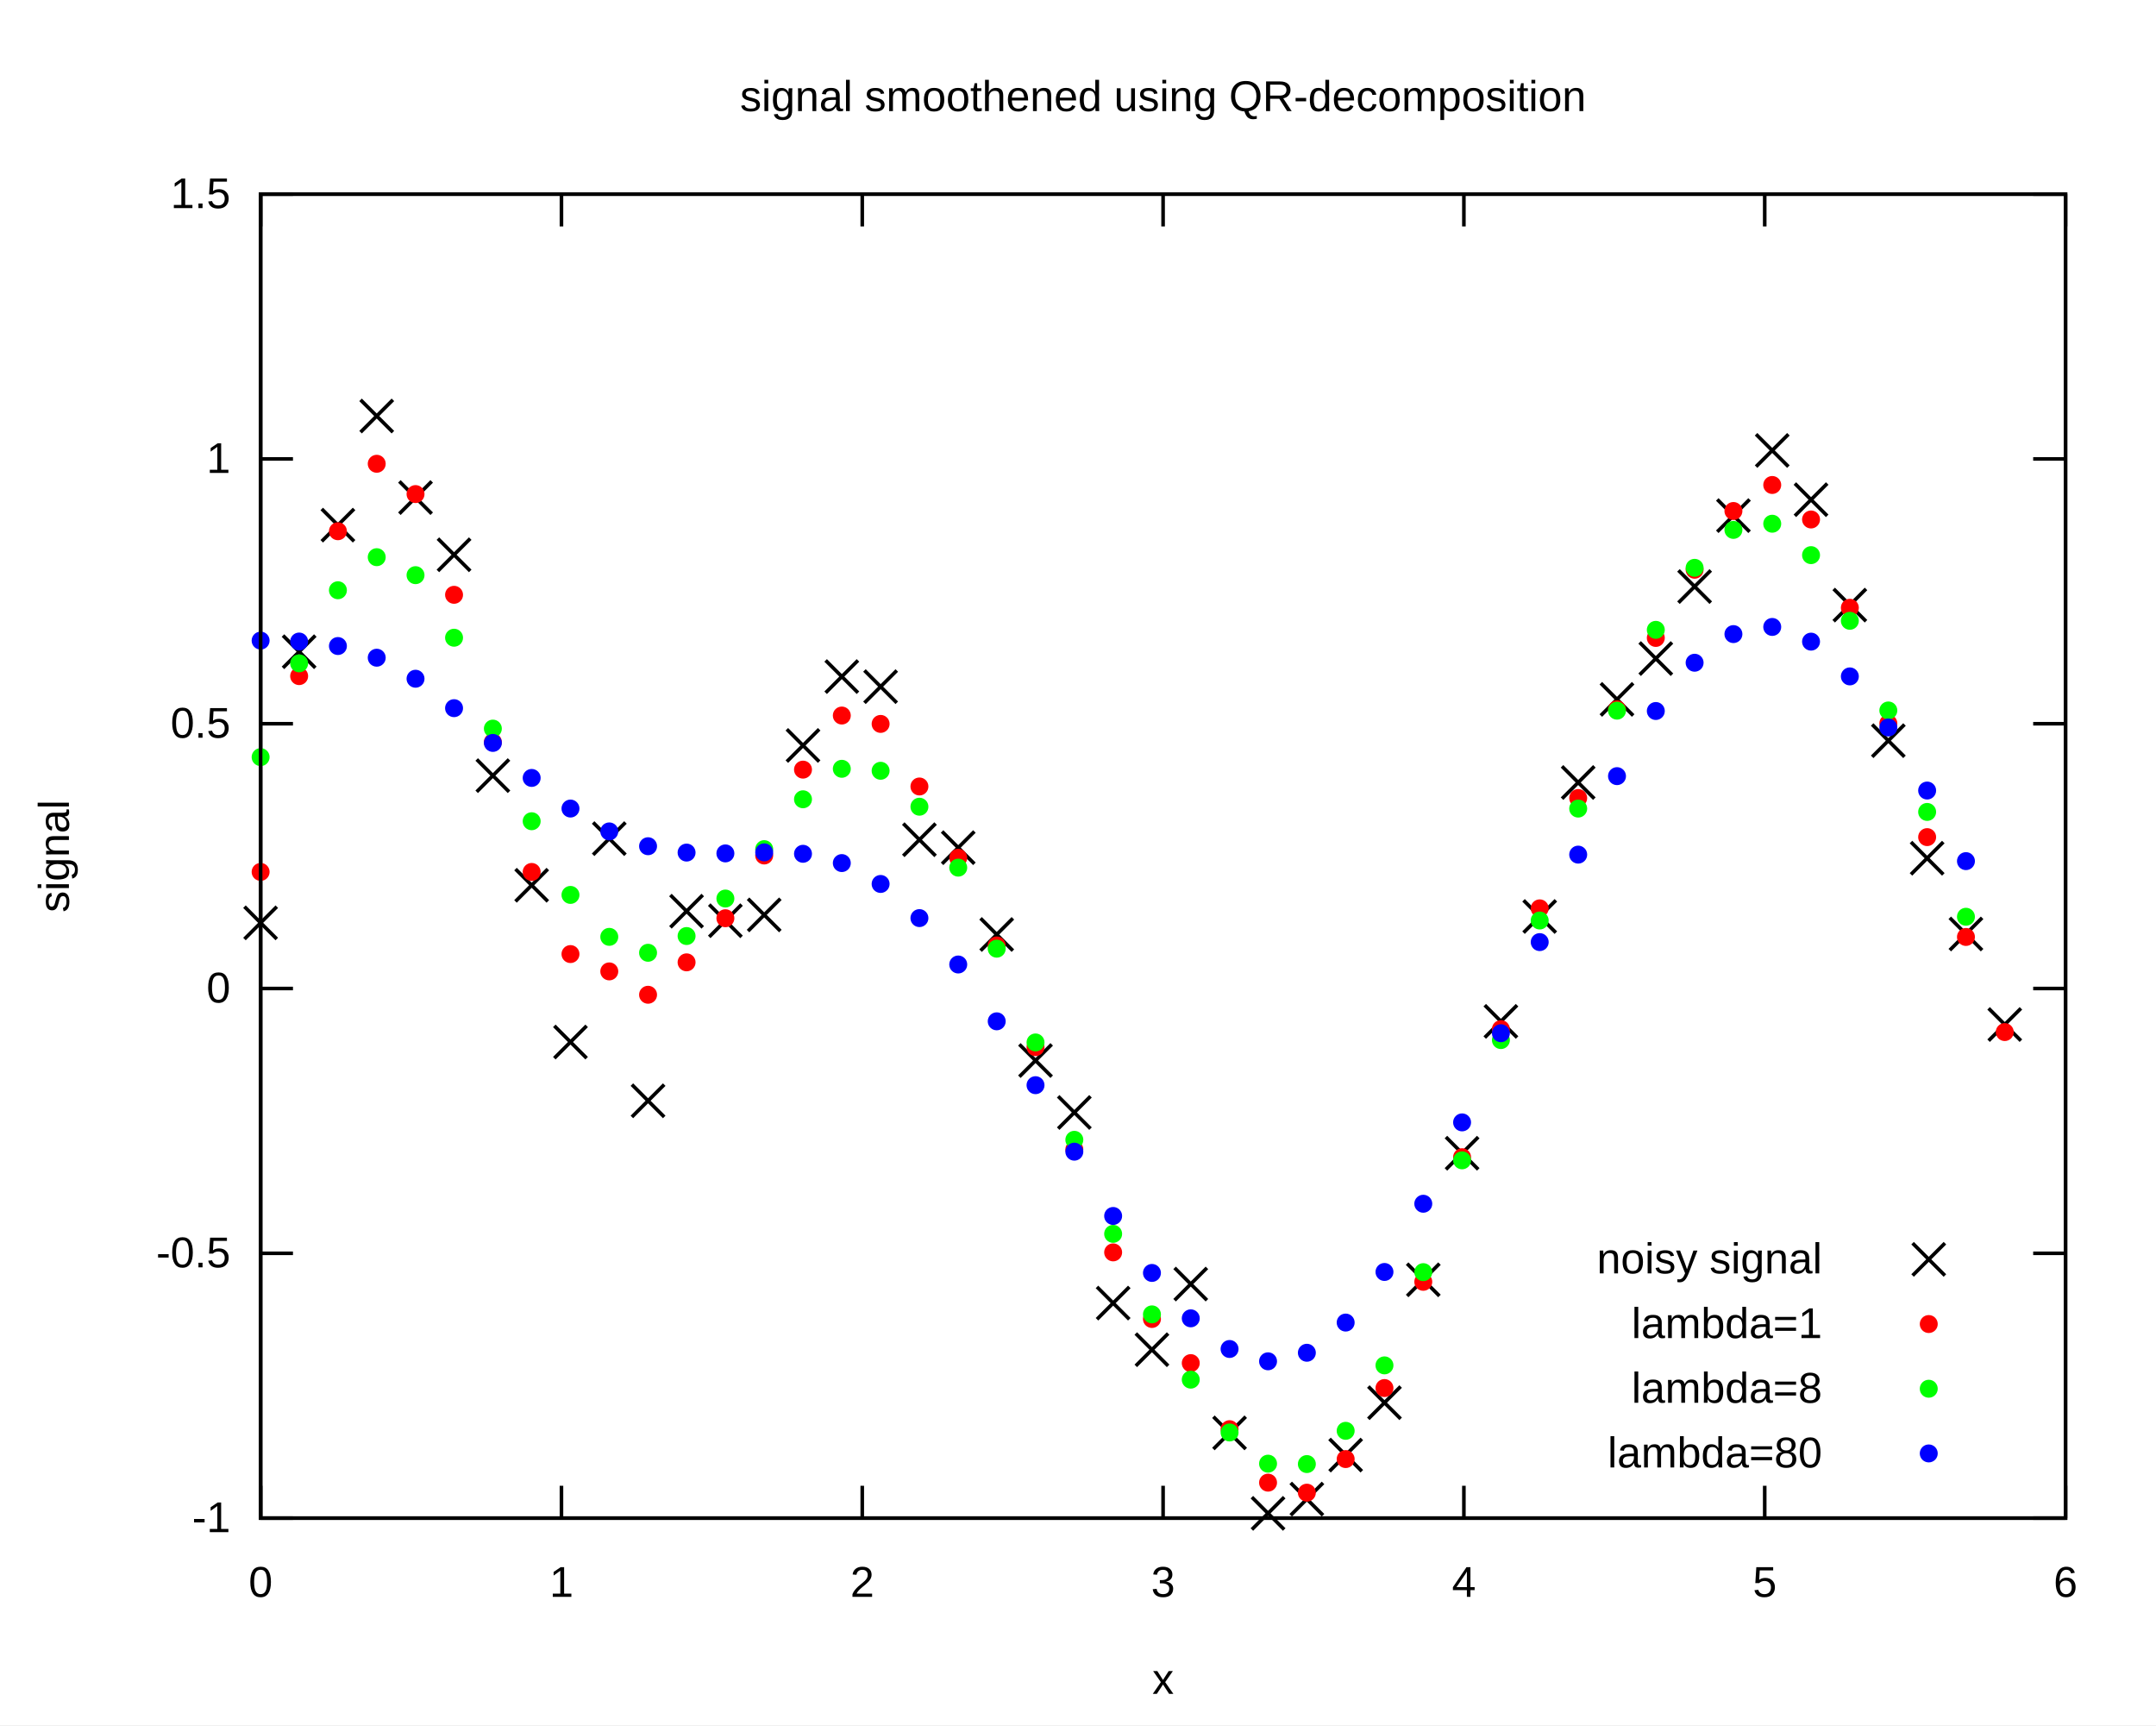
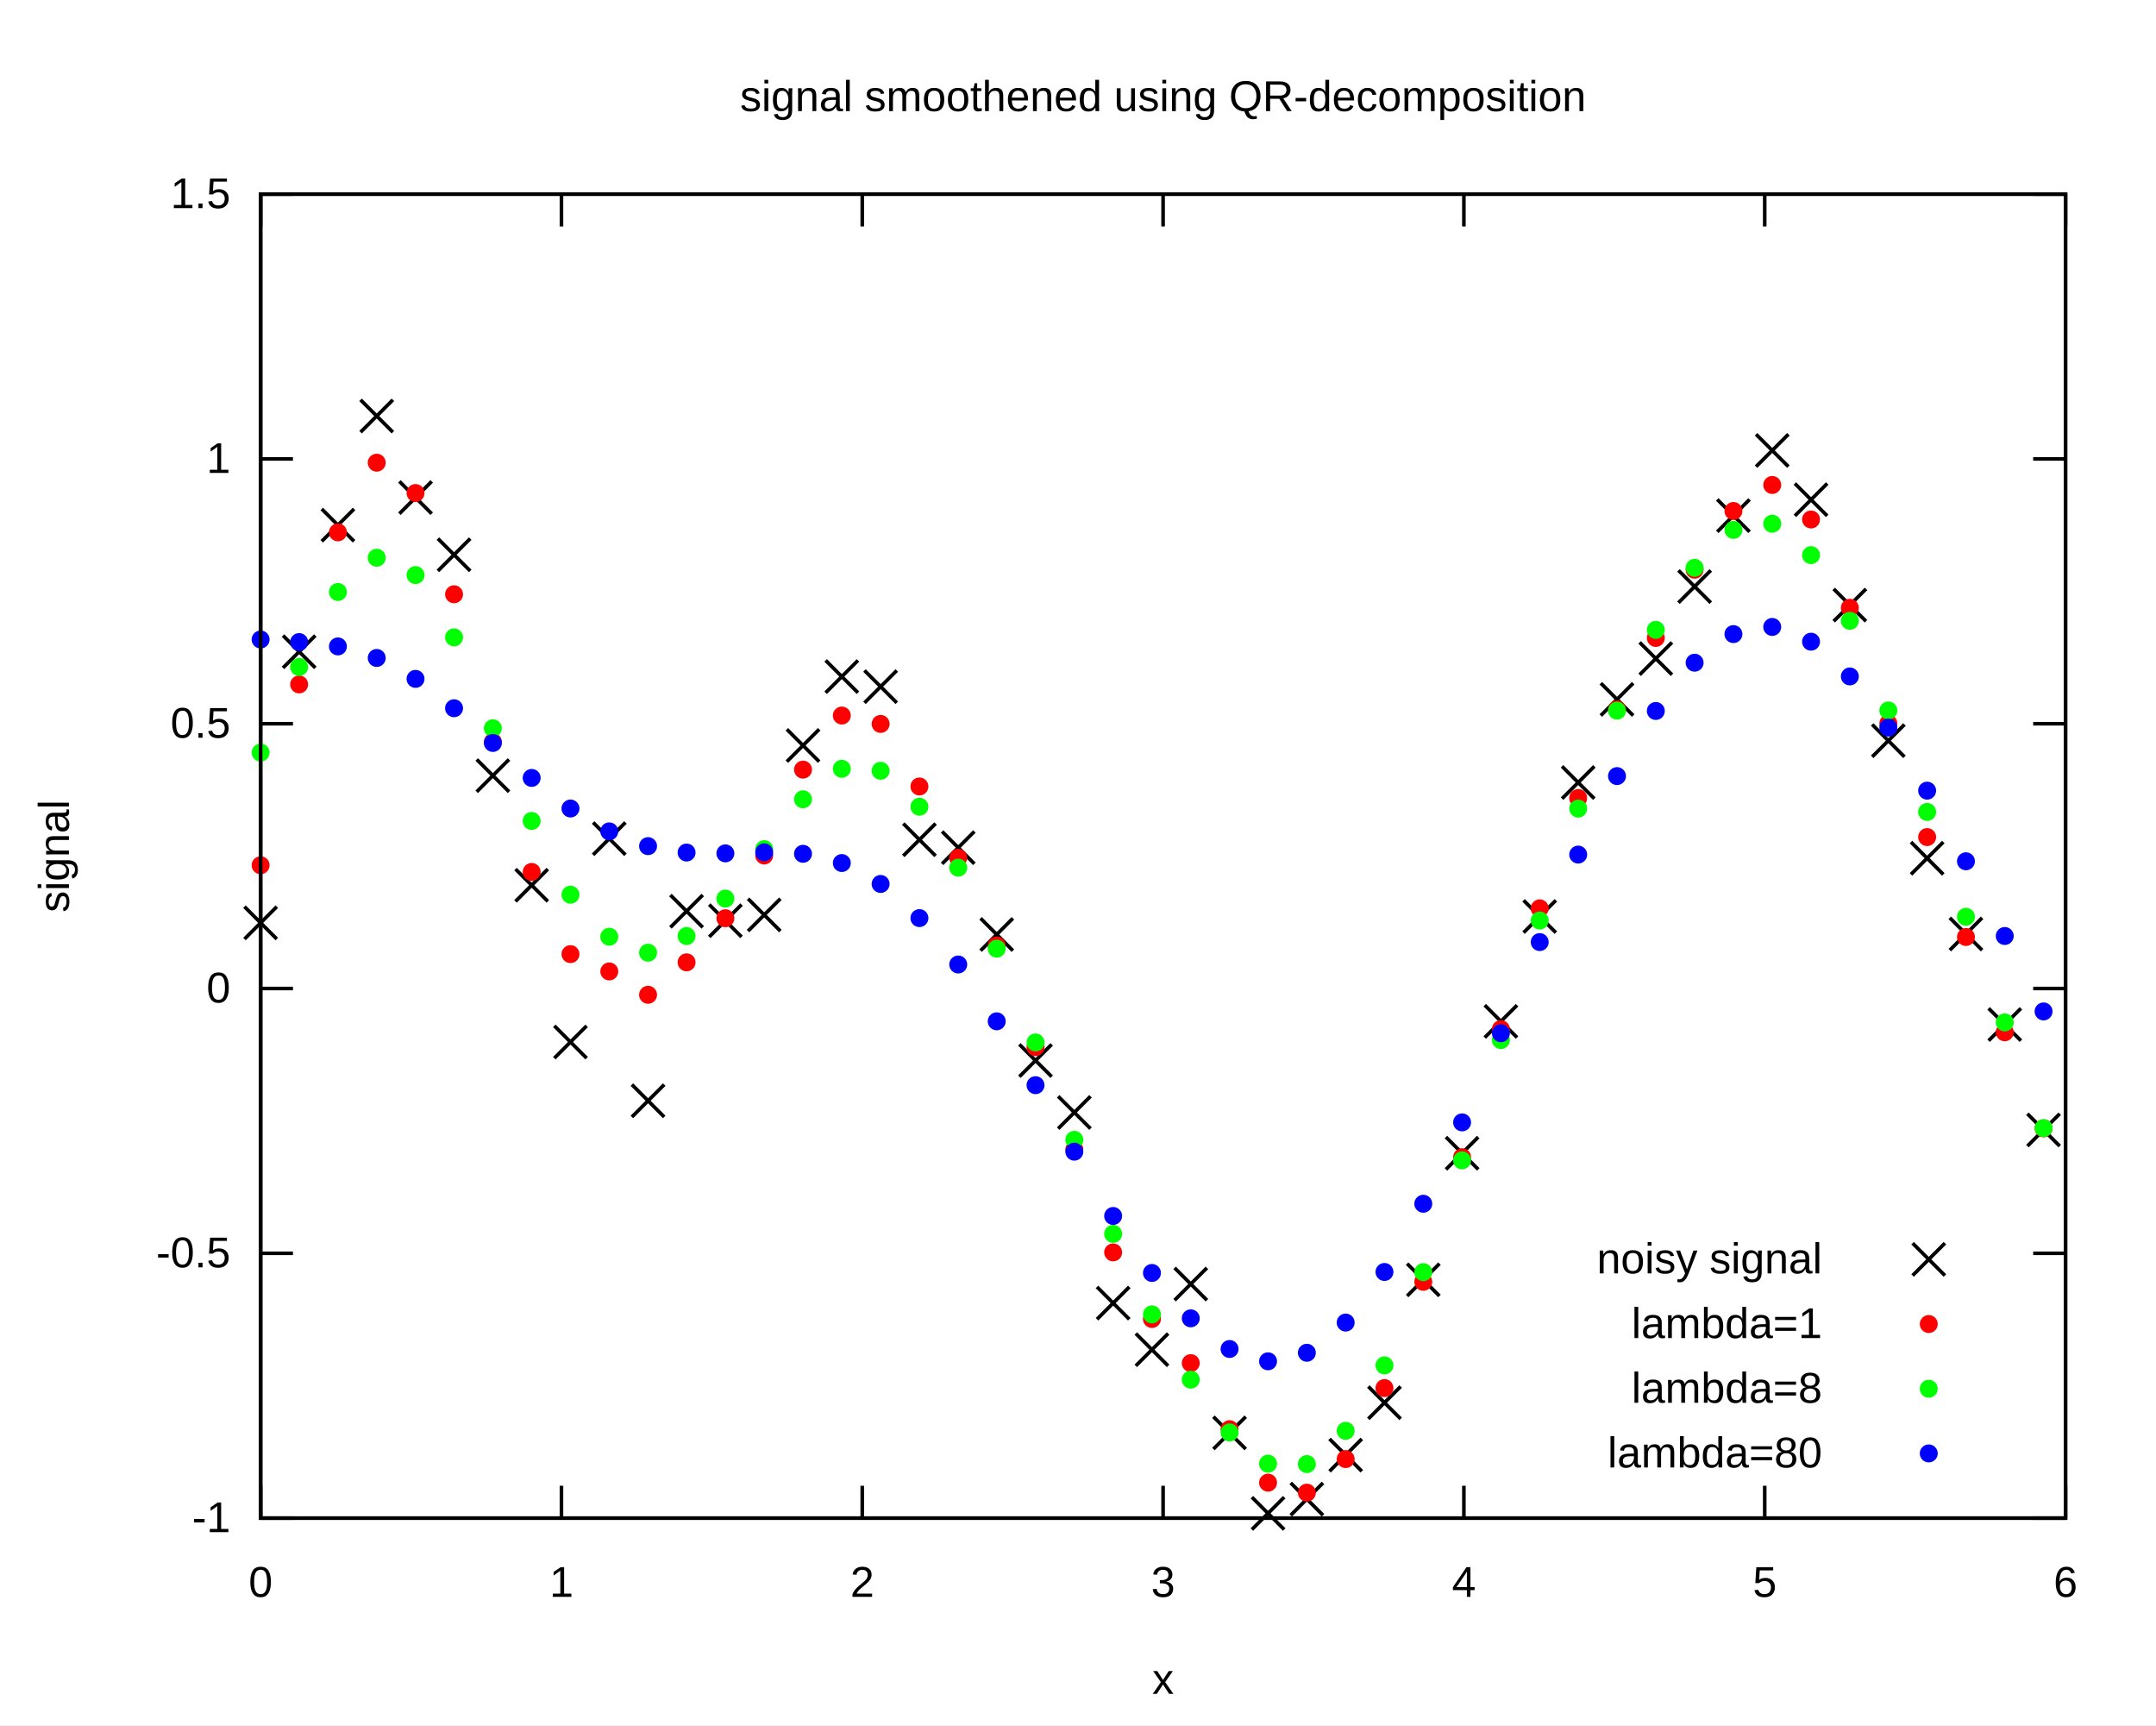
<svg xmlns="http://www.w3.org/2000/svg" xmlns:xlink="http://www.w3.org/1999/xlink" width="600" height="480" viewBox="0 0 600 480">
  <g id="gnuplot_canvas">
    <rect x="0" y="0" width="600" height="480" fill="#ffffff" />
    <defs>
      <circle id="gpDot" r="0.5" stroke-width="0.5" stroke="currentColor" />
      <path id="gpPt0" stroke-width="0.222" stroke="currentColor" d="M-1,0 h2 M0,-1 v2" />
      <path id="gpPt1" stroke-width="0.222" stroke="currentColor" d="M-1,-1 L1,1 M1,-1 L-1,1" />
      <path id="gpPt2" stroke-width="0.222" stroke="currentColor" d="M-1,0 L1,0 M0,-1 L0,1 M-1,-1 L1,1 M-1,1 L1,-1" />
      <rect id="gpPt3" stroke-width="0.222" stroke="currentColor" x="-1" y="-1" width="2" height="2" />
      <rect id="gpPt4" stroke-width="0.222" stroke="currentColor" fill="currentColor" x="-1" y="-1" width="2" height="2" />
      <circle id="gpPt5" stroke-width="0.222" stroke="currentColor" cx="0" cy="0" r="1" />
      <use xlink:href="#gpPt5" id="gpPt6" fill="currentColor" stroke="none" />
      <path id="gpPt7" stroke-width="0.222" stroke="currentColor" d="M0,-1.33 L-1.33,0.67 L1.33,0.67 z" />
      <use xlink:href="#gpPt7" id="gpPt8" fill="currentColor" stroke="none" />
      <use xlink:href="#gpPt7" id="gpPt9" stroke="currentColor" transform="rotate(180)" />
      <use xlink:href="#gpPt9" id="gpPt10" fill="currentColor" stroke="none" />
      <use xlink:href="#gpPt3" id="gpPt11" stroke="currentColor" transform="rotate(45)" />
      <use xlink:href="#gpPt11" id="gpPt12" fill="currentColor" stroke="none" />
      <path id="gpPt13" stroke-width="0.222" stroke="currentColor" d="M0,1.330 L1.265,0.411 L0.782,-1.067 L-0.782,-1.076 L-1.265,0.411 z" />
      <use xlink:href="#gpPt13" id="gpPt14" fill="currentColor" stroke="none" />
      <filter id="textbox" filterUnits="objectBoundingBox" x="0" y="0" height="1" width="1">
        <feFlood flood-color="#FFFFFF" flood-opacity="1" result="bgnd" />
        <feComposite in="SourceGraphic" in2="bgnd" operator="atop" />
      </filter>
      <filter id="greybox" filterUnits="objectBoundingBox" x="0" y="0" height="1" width="1">
        <feFlood flood-color="lightgrey" flood-opacity="1" result="grey" />
        <feComposite in="SourceGraphic" in2="grey" operator="atop" />
      </filter>
    </defs>
    <g fill="none" color="#FFFFFF" stroke="currentColor" stroke-width="1.00" stroke-linecap="butt" stroke-linejoin="miter">
</g>
    <g fill="none" color="black" stroke="currentColor" stroke-width="1.00" stroke-linecap="butt" stroke-linejoin="miter">
      <path stroke="black" d="M72.53,422.40 L81.53,422.40 M574.82,422.40 L565.82,422.40  " />
      <g transform="translate(64.14,426.30)" stroke="none" fill="black" font-family="Arial" font-size="12.00" text-anchor="end">
        <text>
          <tspan font-family="Arial">-1</tspan>
        </text>
      </g>
    </g>
    <g fill="none" color="black" stroke="currentColor" stroke-width="1.00" stroke-linecap="butt" stroke-linejoin="miter">
      <path stroke="black" d="M72.53,348.72 L81.53,348.72 M574.82,348.72 L565.82,348.72  " />
      <g transform="translate(64.14,352.62)" stroke="none" fill="black" font-family="Arial" font-size="12.00" text-anchor="end">
        <text>
          <tspan font-family="Arial">-0.5</tspan>
        </text>
      </g>
    </g>
    <g fill="none" color="black" stroke="currentColor" stroke-width="1.00" stroke-linecap="butt" stroke-linejoin="miter">
      <path stroke="black" d="M72.53,275.04 L81.53,275.04 M574.82,275.04 L565.82,275.04  " />
      <g transform="translate(64.14,278.94)" stroke="none" fill="black" font-family="Arial" font-size="12.00" text-anchor="end">
        <text>
          <tspan font-family="Arial"> 0</tspan>
        </text>
      </g>
    </g>
    <g fill="none" color="black" stroke="currentColor" stroke-width="1.00" stroke-linecap="butt" stroke-linejoin="miter">
      <path stroke="black" d="M72.53,201.37 L81.53,201.37 M574.82,201.37 L565.82,201.37  " />
      <g transform="translate(64.14,205.27)" stroke="none" fill="black" font-family="Arial" font-size="12.00" text-anchor="end">
        <text>
          <tspan font-family="Arial"> 0.5</tspan>
        </text>
      </g>
    </g>
    <g fill="none" color="black" stroke="currentColor" stroke-width="1.00" stroke-linecap="butt" stroke-linejoin="miter">
      <path stroke="black" d="M72.53,127.69 L81.53,127.69 M574.82,127.69 L565.82,127.69  " />
      <g transform="translate(64.14,131.59)" stroke="none" fill="black" font-family="Arial" font-size="12.00" text-anchor="end">
        <text>
          <tspan font-family="Arial"> 1</tspan>
        </text>
      </g>
    </g>
    <g fill="none" color="black" stroke="currentColor" stroke-width="1.00" stroke-linecap="butt" stroke-linejoin="miter">
      <path stroke="black" d="M72.53,54.01 L81.53,54.01 M574.82,54.01 L565.82,54.01  " />
      <g transform="translate(64.14,57.91)" stroke="none" fill="black" font-family="Arial" font-size="12.00" text-anchor="end">
        <text>
          <tspan font-family="Arial"> 1.5</tspan>
        </text>
      </g>
    </g>
    <g fill="none" color="black" stroke="currentColor" stroke-width="1.00" stroke-linecap="butt" stroke-linejoin="miter">
      <path stroke="black" d="M72.53,422.40 L72.53,413.40 M72.53,54.01 L72.53,63.01  " />
      <g transform="translate(72.53,444.30)" stroke="none" fill="black" font-family="Arial" font-size="12.00" text-anchor="middle">
        <text>
          <tspan font-family="Arial"> 0</tspan>
        </text>
      </g>
    </g>
    <g fill="none" color="black" stroke="currentColor" stroke-width="1.00" stroke-linecap="butt" stroke-linejoin="miter">
      <path stroke="black" d="M156.25,422.40 L156.25,413.40 M156.25,54.01 L156.25,63.01  " />
      <g transform="translate(156.25,444.30)" stroke="none" fill="black" font-family="Arial" font-size="12.00" text-anchor="middle">
        <text>
          <tspan font-family="Arial"> 1</tspan>
        </text>
      </g>
    </g>
    <g fill="none" color="black" stroke="currentColor" stroke-width="1.00" stroke-linecap="butt" stroke-linejoin="miter">
      <path stroke="black" d="M239.96,422.40 L239.96,413.40 M239.96,54.01 L239.96,63.01  " />
      <g transform="translate(239.96,444.30)" stroke="none" fill="black" font-family="Arial" font-size="12.00" text-anchor="middle">
        <text>
          <tspan font-family="Arial"> 2</tspan>
        </text>
      </g>
    </g>
    <g fill="none" color="black" stroke="currentColor" stroke-width="1.00" stroke-linecap="butt" stroke-linejoin="miter">
      <path stroke="black" d="M323.68,422.40 L323.68,413.40 M323.68,54.01 L323.68,63.01  " />
      <g transform="translate(323.68,444.30)" stroke="none" fill="black" font-family="Arial" font-size="12.00" text-anchor="middle">
        <text>
          <tspan font-family="Arial"> 3</tspan>
        </text>
      </g>
    </g>
    <g fill="none" color="black" stroke="currentColor" stroke-width="1.00" stroke-linecap="butt" stroke-linejoin="miter">
      <path stroke="black" d="M407.39,422.40 L407.39,413.40 M407.39,54.01 L407.39,63.01  " />
      <g transform="translate(407.39,444.30)" stroke="none" fill="black" font-family="Arial" font-size="12.00" text-anchor="middle">
        <text>
          <tspan font-family="Arial"> 4</tspan>
        </text>
      </g>
    </g>
    <g fill="none" color="black" stroke="currentColor" stroke-width="1.00" stroke-linecap="butt" stroke-linejoin="miter">
      <path stroke="black" d="M491.11,422.40 L491.11,413.40 M491.11,54.01 L491.11,63.01  " />
      <g transform="translate(491.11,444.30)" stroke="none" fill="black" font-family="Arial" font-size="12.00" text-anchor="middle">
        <text>
          <tspan font-family="Arial"> 5</tspan>
        </text>
      </g>
    </g>
    <g fill="none" color="black" stroke="currentColor" stroke-width="1.00" stroke-linecap="butt" stroke-linejoin="miter">
      <path stroke="black" d="M574.82,422.40 L574.82,413.40 M574.82,54.01 L574.82,63.01  " />
      <g transform="translate(574.82,444.30)" stroke="none" fill="black" font-family="Arial" font-size="12.00" text-anchor="middle">
        <text>
          <tspan font-family="Arial"> 6</tspan>
        </text>
      </g>
    </g>
    <g fill="none" color="black" stroke="currentColor" stroke-width="1.00" stroke-linecap="butt" stroke-linejoin="miter">
</g>
    <g fill="none" color="black" stroke="currentColor" stroke-width="1.00" stroke-linecap="butt" stroke-linejoin="miter">
      <path stroke="black" d="M72.53,54.01 L72.53,422.40 L574.82,422.40 L574.82,54.01 L72.53,54.01 Z  " />
    </g>
    <g fill="none" color="black" stroke="currentColor" stroke-width="1.00" stroke-linecap="butt" stroke-linejoin="miter">
      <g transform="translate(19.18,238.21) rotate(270)" stroke="none" fill="black" font-family="Arial" font-size="12.00" text-anchor="middle">
        <text>
          <tspan font-family="Arial">signal</tspan>
        </text>
      </g>
    </g>
    <g fill="none" color="black" stroke="currentColor" stroke-width="1.00" stroke-linecap="butt" stroke-linejoin="miter">
      <g transform="translate(323.67,471.30)" stroke="none" fill="black" font-family="Arial" font-size="12.00" text-anchor="middle">
        <text>
          <tspan font-family="Arial">x</tspan>
        </text>
      </g>
    </g>
    <g fill="none" color="black" stroke="currentColor" stroke-width="1.00" stroke-linecap="butt" stroke-linejoin="miter">
</g>
    <g id="gnuplot_plot_1">
      <g fill="none" color="black" stroke="currentColor" stroke-width="1.00" stroke-linecap="butt" stroke-linejoin="miter">
        <g transform="translate(507.09,354.30)" stroke="none" fill="black" font-family="Arial" font-size="12.00" text-anchor="end">
          <text>
            <tspan font-family="Arial">noisy signal</tspan>
          </text>
        </g>
      </g>
      <g fill="none" color="black" stroke="currentColor" stroke-width="1.00" stroke-linecap="butt" stroke-linejoin="miter">
        <use xlink:href="#gpPt1" transform="translate(72.53,256.77) scale(4.50)" color="rgb(  0,   0,   0)" />
        <use xlink:href="#gpPt1" transform="translate(83.25,181.33) scale(4.50)" color="rgb(  0,   0,   0)" />
        <use xlink:href="#gpPt1" transform="translate(94.04,146.11) scale(4.50)" color="rgb(  0,   0,   0)" />
        <use xlink:href="#gpPt1" transform="translate(104.84,115.75) scale(4.50)" color="rgb(  0,   0,   0)" />
        <use xlink:href="#gpPt1" transform="translate(115.64,138.44) scale(4.50)" color="rgb(  0,   0,   0)" />
        <use xlink:href="#gpPt1" transform="translate(126.36,154.36) scale(4.50)" color="rgb(  0,   0,   0)" />
        <use xlink:href="#gpPt1" transform="translate(137.16,215.81) scale(4.50)" color="rgb(  0,   0,   0)" />
        <use xlink:href="#gpPt1" transform="translate(147.96,246.31) scale(4.50)" color="rgb(  0,   0,   0)" />
        <use xlink:href="#gpPt1" transform="translate(158.76,289.93) scale(4.50)" color="rgb(  0,   0,   0)" />
        <use xlink:href="#gpPt1" transform="translate(169.56,233.34) scale(4.50)" color="rgb(  0,   0,   0)" />
        <use xlink:href="#gpPt1" transform="translate(180.35,306.28) scale(4.50)" color="rgb(  0,   0,   0)" />
        <use xlink:href="#gpPt1" transform="translate(191.07,253.53) scale(4.50)" color="rgb(  0,   0,   0)" />
        <use xlink:href="#gpPt1" transform="translate(201.87,256.18) scale(4.50)" color="rgb(  0,   0,   0)" />
        <use xlink:href="#gpPt1" transform="translate(212.67,254.56) scale(4.50)" color="rgb(  0,   0,   0)" />
        <use xlink:href="#gpPt1" transform="translate(223.47,207.41) scale(4.50)" color="rgb(  0,   0,   0)" />
        <use xlink:href="#gpPt1" transform="translate(234.27,188.25) scale(4.50)" color="rgb(  0,   0,   0)" />
        <use xlink:href="#gpPt1" transform="translate(245.07,191.05) scale(4.50)" color="rgb(  0,   0,   0)" />
        <use xlink:href="#gpPt1" transform="translate(255.87,233.64) scale(4.50)" color="rgb(  0,   0,   0)" />
        <use xlink:href="#gpPt1" transform="translate(266.67,235.85) scale(4.50)" color="rgb(  0,   0,   0)" />
        <use xlink:href="#gpPt1" transform="translate(277.38,260.01) scale(4.50)" color="rgb(  0,   0,   0)" />
        <use xlink:href="#gpPt1" transform="translate(288.18,295.08) scale(4.50)" color="rgb(  0,   0,   0)" />
        <use xlink:href="#gpPt1" transform="translate(298.98,309.53) scale(4.50)" color="rgb(  0,   0,   0)" />
        <use xlink:href="#gpPt1" transform="translate(309.78,362.57) scale(4.50)" color="rgb(  0,   0,   0)" />
        <use xlink:href="#gpPt1" transform="translate(320.58,375.54) scale(4.50)" color="rgb(  0,   0,   0)" />
        <use xlink:href="#gpPt1" transform="translate(331.38,357.27) scale(4.50)" color="rgb(  0,   0,   0)" />
        <use xlink:href="#gpPt1" transform="translate(342.18,398.68) scale(4.50)" color="rgb(  0,   0,   0)" />
        <use xlink:href="#gpPt1" transform="translate(352.89,421.07) scale(4.50)" color="rgb(  0,   0,   0)" />
        <use xlink:href="#gpPt1" transform="translate(363.69,417.10) scale(4.50)" color="rgb(  0,   0,   0)" />
        <use xlink:href="#gpPt1" transform="translate(374.49,404.86) scale(4.50)" color="rgb(  0,   0,   0)" />
        <use xlink:href="#gpPt1" transform="translate(385.29,390.28) scale(4.50)" color="rgb(  0,   0,   0)" />
        <use xlink:href="#gpPt1" transform="translate(396.09,356.09) scale(4.50)" color="rgb(  0,   0,   0)" />
        <use xlink:href="#gpPt1" transform="translate(406.89,320.87) scale(4.50)" color="rgb(  0,   0,   0)" />
        <use xlink:href="#gpPt1" transform="translate(417.69,284.18) scale(4.50)" color="rgb(  0,   0,   0)" />
        <use xlink:href="#gpPt1" transform="translate(428.49,255.00) scale(4.50)" color="rgb(  0,   0,   0)" />
        <use xlink:href="#gpPt1" transform="translate(439.20,217.72) scale(4.50)" color="rgb(  0,   0,   0)" />
        <use xlink:href="#gpPt1" transform="translate(450.00,194.59) scale(4.50)" color="rgb(  0,   0,   0)" />
        <use xlink:href="#gpPt1" transform="translate(460.80,183.24) scale(4.50)" color="rgb(  0,   0,   0)" />
        <use xlink:href="#gpPt1" transform="translate(471.60,163.20) scale(4.50)" color="rgb(  0,   0,   0)" />
        <use xlink:href="#gpPt1" transform="translate(482.40,143.46) scale(4.50)" color="rgb(  0,   0,   0)" />
        <use xlink:href="#gpPt1" transform="translate(493.20,125.33) scale(4.50)" color="rgb(  0,   0,   0)" />
        <use xlink:href="#gpPt1" transform="translate(504.00,139.03) scale(4.50)" color="rgb(  0,   0,   0)" />
        <use xlink:href="#gpPt1" transform="translate(514.80,168.36) scale(4.50)" color="rgb(  0,   0,   0)" />
        <use xlink:href="#gpPt1" transform="translate(525.51,206.08) scale(4.50)" color="rgb(  0,   0,   0)" />
        <use xlink:href="#gpPt1" transform="translate(536.31,238.79) scale(4.50)" color="rgb(  0,   0,   0)" />
        <use xlink:href="#gpPt1" transform="translate(547.11,259.87) scale(4.50)" color="rgb(  0,   0,   0)" />
        <use xlink:href="#gpPt1" transform="translate(557.91,285.06) scale(4.50)" color="rgb(  0,   0,   0)" />
+         <use xlink:href="#gpPt1" transform="translate(568.71,314.39) scale(4.50)" color="rgb(  0,   0,   0)" />
        <use xlink:href="#gpPt1" transform="translate(536.76,350.40) scale(4.50)" color="rgb(  0,   0,   0)" />
      </g>
    </g>
    <g id="gnuplot_plot_2">
      <g fill="none" color="black" stroke="currentColor" stroke-width="1.00" stroke-linecap="butt" stroke-linejoin="miter">
        <g transform="translate(507.09,372.30)" stroke="none" fill="black" font-family="Arial" font-size="12.00" text-anchor="end">
          <text>
            <tspan font-family="Arial">lambda=1</tspan>
          </text>
        </g>
      </g>
      <g fill="none" color="black" stroke="currentColor" stroke-width="1.00" stroke-linecap="butt" stroke-linejoin="miter">
-         <use xlink:href="#gpPt6" transform="translate(72.53,242.60) scale(2.25)" color="rgb(255,   0,   0)" />
-         <use xlink:href="#gpPt6" transform="translate(83.25,188.12) scale(2.25)" color="rgb(255,   0,   0)" />
-         <use xlink:href="#gpPt6" transform="translate(94.04,147.81) scale(2.25)" color="rgb(255,   0,   0)" />
-         <use xlink:href="#gpPt6" transform="translate(104.84,129.04) scale(2.25)" color="rgb(255,   0,   0)" />
-         <use xlink:href="#gpPt6" transform="translate(115.64,137.47) scale(2.25)" color="rgb(255,   0,   0)" />
-         <use xlink:href="#gpPt6" transform="translate(126.36,165.50) scale(2.25)" color="rgb(255,   0,   0)" />
-         <use xlink:href="#gpPt6" transform="translate(137.16,206.47) scale(2.25)" color="rgb(255,   0,   0)" />
+         <use xlink:href="#gpPt6" transform="translate(72.53,240.75) scale(2.25)" color="rgb(255,   0,   0)" />
+         <use xlink:href="#gpPt6" transform="translate(83.25,190.43) scale(2.25)" color="rgb(255,   0,   0)" />
+         <use xlink:href="#gpPt6" transform="translate(94.04,148.12) scale(2.25)" color="rgb(255,   0,   0)" />
+         <use xlink:href="#gpPt6" transform="translate(104.84,128.74) scale(2.25)" color="rgb(255,   0,   0)" />
+         <use xlink:href="#gpPt6" transform="translate(115.64,137.18) scale(2.25)" color="rgb(255,   0,   0)" />
+         <use xlink:href="#gpPt6" transform="translate(126.36,165.35) scale(2.25)" color="rgb(255,   0,   0)" />
+         <use xlink:href="#gpPt6" transform="translate(137.16,206.43) scale(2.25)" color="rgb(255,   0,   0)" />
        <use xlink:href="#gpPt6" transform="translate(147.96,242.61) scale(2.25)" color="rgb(255,   0,   0)" />
-         <use xlink:href="#gpPt6" transform="translate(158.76,265.46) scale(2.25)" color="rgb(255,   0,   0)" />
-         <use xlink:href="#gpPt6" transform="translate(169.56,270.28) scale(2.25)" color="rgb(255,   0,   0)" />
-         <use xlink:href="#gpPt6" transform="translate(180.35,276.78) scale(2.25)" color="rgb(255,   0,   0)" />
+         <use xlink:href="#gpPt6" transform="translate(158.76,265.47) scale(2.25)" color="rgb(255,   0,   0)" />
+         <use xlink:href="#gpPt6" transform="translate(169.56,270.29) scale(2.25)" color="rgb(255,   0,   0)" />
+         <use xlink:href="#gpPt6" transform="translate(180.35,276.79) scale(2.25)" color="rgb(255,   0,   0)" />
        <use xlink:href="#gpPt6" transform="translate(191.07,267.76) scale(2.25)" color="rgb(255,   0,   0)" />
        <use xlink:href="#gpPt6" transform="translate(201.87,255.49) scale(2.25)" color="rgb(255,   0,   0)" />
        <use xlink:href="#gpPt6" transform="translate(212.67,238.03) scale(2.25)" color="rgb(255,   0,   0)" />
        <use xlink:href="#gpPt6" transform="translate(223.47,214.14) scale(2.25)" color="rgb(255,   0,   0)" />
        <use xlink:href="#gpPt6" transform="translate(234.27,199.09) scale(2.25)" color="rgb(255,   0,   0)" />
        <use xlink:href="#gpPt6" transform="translate(245.07,201.42) scale(2.25)" color="rgb(255,   0,   0)" />
        <use xlink:href="#gpPt6" transform="translate(255.87,218.83) scale(2.25)" color="rgb(255,   0,   0)" />
        <use xlink:href="#gpPt6" transform="translate(266.67,238.66) scale(2.25)" color="rgb(255,   0,   0)" />
        <use xlink:href="#gpPt6" transform="translate(277.38,263.06) scale(2.25)" color="rgb(255,   0,   0)" />
        <use xlink:href="#gpPt6" transform="translate(288.18,291.35) scale(2.25)" color="rgb(255,   0,   0)" />
        <use xlink:href="#gpPt6" transform="translate(298.98,319.82) scale(2.25)" color="rgb(255,   0,   0)" />
        <use xlink:href="#gpPt6" transform="translate(309.78,348.46) scale(2.25)" color="rgb(255,   0,   0)" />
        <use xlink:href="#gpPt6" transform="translate(320.58,366.99) scale(2.25)" color="rgb(255,   0,   0)" />
        <use xlink:href="#gpPt6" transform="translate(331.38,379.27) scale(2.25)" color="rgb(255,   0,   0)" />
        <use xlink:href="#gpPt6" transform="translate(342.18,397.65) scale(2.25)" color="rgb(255,   0,   0)" />
        <use xlink:href="#gpPt6" transform="translate(352.89,412.53) scale(2.25)" color="rgb(255,   0,   0)" />
        <use xlink:href="#gpPt6" transform="translate(363.69,415.32) scale(2.25)" color="rgb(255,   0,   0)" />
        <use xlink:href="#gpPt6" transform="translate(374.49,405.97) scale(2.25)" color="rgb(255,   0,   0)" />
        <use xlink:href="#gpPt6" transform="translate(385.29,386.21) scale(2.25)" color="rgb(255,   0,   0)" />
        <use xlink:href="#gpPt6" transform="translate(396.09,356.65) scale(2.25)" color="rgb(255,   0,   0)" />
        <use xlink:href="#gpPt6" transform="translate(406.89,321.98) scale(2.25)" color="rgb(255,   0,   0)" />
        <use xlink:href="#gpPt6" transform="translate(417.69,286.34) scale(2.25)" color="rgb(255,   0,   0)" />
        <use xlink:href="#gpPt6" transform="translate(428.49,252.74) scale(2.25)" color="rgb(255,   0,   0)" />
        <use xlink:href="#gpPt6" transform="translate(439.20,222.04) scale(2.25)" color="rgb(255,   0,   0)" />
        <use xlink:href="#gpPt6" transform="translate(450.00,197.36) scale(2.25)" color="rgb(255,   0,   0)" />
        <use xlink:href="#gpPt6" transform="translate(460.80,177.50) scale(2.25)" color="rgb(255,   0,   0)" />
        <use xlink:href="#gpPt6" transform="translate(471.60,158.52) scale(2.25)" color="rgb(255,   0,   0)" />
        <use xlink:href="#gpPt6" transform="translate(482.40,142.18) scale(2.25)" color="rgb(255,   0,   0)" />
        <use xlink:href="#gpPt6" transform="translate(493.20,134.94) scale(2.25)" color="rgb(255,   0,   0)" />
        <use xlink:href="#gpPt6" transform="translate(504.00,144.54) scale(2.25)" color="rgb(255,   0,   0)" />
        <use xlink:href="#gpPt6" transform="translate(514.80,169.11) scale(2.25)" color="rgb(255,   0,   0)" />
        <use xlink:href="#gpPt6" transform="translate(525.51,201.28) scale(2.25)" color="rgb(255,   0,   0)" />
-         <use xlink:href="#gpPt6" transform="translate(536.31,232.92) scale(2.25)" color="rgb(255,   0,   0)" />
-         <use xlink:href="#gpPt6" transform="translate(547.11,260.70) scale(2.25)" color="rgb(255,   0,   0)" />
-         <use xlink:href="#gpPt6" transform="translate(557.91,287.16) scale(2.25)" color="rgb(255,   0,   0)" />
+         <use xlink:href="#gpPt6" transform="translate(536.31,232.91) scale(2.25)" color="rgb(255,   0,   0)" />
+         <use xlink:href="#gpPt6" transform="translate(547.11,260.71) scale(2.25)" color="rgb(255,   0,   0)" />
+         <use xlink:href="#gpPt6" transform="translate(557.91,287.22) scale(2.25)" color="rgb(255,   0,   0)" />
+         <use xlink:href="#gpPt6" transform="translate(568.71,313.95) scale(2.25)" color="rgb(255,   0,   0)" />
        <use xlink:href="#gpPt6" transform="translate(536.76,368.40) scale(2.25)" color="rgb(255,   0,   0)" />
      </g>
    </g>
    <g id="gnuplot_plot_3">
      <g fill="none" color="black" stroke="currentColor" stroke-width="1.00" stroke-linecap="butt" stroke-linejoin="miter">
        <g transform="translate(507.09,390.30)" stroke="none" fill="black" font-family="Arial" font-size="12.00" text-anchor="end">
          <text>
            <tspan font-family="Arial">lambda=8</tspan>
          </text>
        </g>
      </g>
      <g fill="none" color="black" stroke="currentColor" stroke-width="1.00" stroke-linecap="butt" stroke-linejoin="miter">
-         <use xlink:href="#gpPt6" transform="translate(72.53,210.66) scale(2.25)" color="rgb(  0, 255,   0)" />
-         <use xlink:href="#gpPt6" transform="translate(83.25,184.57) scale(2.25)" color="rgb(  0, 255,   0)" />
-         <use xlink:href="#gpPt6" transform="translate(94.04,164.23) scale(2.25)" color="rgb(  0, 255,   0)" />
-         <use xlink:href="#gpPt6" transform="translate(104.84,155.03) scale(2.25)" color="rgb(  0, 255,   0)" />
-         <use xlink:href="#gpPt6" transform="translate(115.64,160.03) scale(2.25)" color="rgb(  0, 255,   0)" />
-         <use xlink:href="#gpPt6" transform="translate(126.36,177.44) scale(2.25)" color="rgb(  0, 255,   0)" />
-         <use xlink:href="#gpPt6" transform="translate(137.16,202.73) scale(2.25)" color="rgb(  0, 255,   0)" />
-         <use xlink:href="#gpPt6" transform="translate(147.96,228.50) scale(2.25)" color="rgb(  0, 255,   0)" />
-         <use xlink:href="#gpPt6" transform="translate(158.76,249.00) scale(2.25)" color="rgb(  0, 255,   0)" />
-         <use xlink:href="#gpPt6" transform="translate(169.56,260.67) scale(2.25)" color="rgb(  0, 255,   0)" />
-         <use xlink:href="#gpPt6" transform="translate(180.35,265.10) scale(2.25)" color="rgb(  0, 255,   0)" />
+         <use xlink:href="#gpPt6" transform="translate(72.53,209.40) scale(2.25)" color="rgb(  0, 255,   0)" />
+         <use xlink:href="#gpPt6" transform="translate(83.25,185.58) scale(2.25)" color="rgb(  0, 255,   0)" />
+         <use xlink:href="#gpPt6" transform="translate(94.04,164.72) scale(2.25)" color="rgb(  0, 255,   0)" />
+         <use xlink:href="#gpPt6" transform="translate(104.84,155.18) scale(2.25)" color="rgb(  0, 255,   0)" />
+         <use xlink:href="#gpPt6" transform="translate(115.64,160.01) scale(2.25)" color="rgb(  0, 255,   0)" />
+         <use xlink:href="#gpPt6" transform="translate(126.36,177.34) scale(2.25)" color="rgb(  0, 255,   0)" />
+         <use xlink:href="#gpPt6" transform="translate(137.16,202.63) scale(2.25)" color="rgb(  0, 255,   0)" />
+         <use xlink:href="#gpPt6" transform="translate(147.96,228.42) scale(2.25)" color="rgb(  0, 255,   0)" />
+         <use xlink:href="#gpPt6" transform="translate(158.76,248.94) scale(2.25)" color="rgb(  0, 255,   0)" />
+         <use xlink:href="#gpPt6" transform="translate(169.56,260.64) scale(2.25)" color="rgb(  0, 255,   0)" />
+         <use xlink:href="#gpPt6" transform="translate(180.35,265.08) scale(2.25)" color="rgb(  0, 255,   0)" />
        <use xlink:href="#gpPt6" transform="translate(191.07,260.44) scale(2.25)" color="rgb(  0, 255,   0)" />
-         <use xlink:href="#gpPt6" transform="translate(201.87,250.01) scale(2.25)" color="rgb(  0, 255,   0)" />
+         <use xlink:href="#gpPt6" transform="translate(201.87,250.02) scale(2.25)" color="rgb(  0, 255,   0)" />
        <use xlink:href="#gpPt6" transform="translate(212.67,236.26) scale(2.25)" color="rgb(  0, 255,   0)" />
        <use xlink:href="#gpPt6" transform="translate(223.47,222.39) scale(2.25)" color="rgb(  0, 255,   0)" />
        <use xlink:href="#gpPt6" transform="translate(234.27,213.91) scale(2.25)" color="rgb(  0, 255,   0)" />
        <use xlink:href="#gpPt6" transform="translate(245.07,214.46) scale(2.25)" color="rgb(  0, 255,   0)" />
        <use xlink:href="#gpPt6" transform="translate(255.87,224.46) scale(2.25)" color="rgb(  0, 255,   0)" />
        <use xlink:href="#gpPt6" transform="translate(266.67,241.41) scale(2.25)" color="rgb(  0, 255,   0)" />
        <use xlink:href="#gpPt6" transform="translate(277.38,263.96) scale(2.25)" color="rgb(  0, 255,   0)" />
        <use xlink:href="#gpPt6" transform="translate(288.18,290.05) scale(2.25)" color="rgb(  0, 255,   0)" />
        <use xlink:href="#gpPt6" transform="translate(298.98,317.14) scale(2.25)" color="rgb(  0, 255,   0)" />
        <use xlink:href="#gpPt6" transform="translate(309.78,343.31) scale(2.25)" color="rgb(  0, 255,   0)" />
        <use xlink:href="#gpPt6" transform="translate(320.58,365.71) scale(2.25)" color="rgb(  0, 255,   0)" />
        <use xlink:href="#gpPt6" transform="translate(331.38,383.87) scale(2.25)" color="rgb(  0, 255,   0)" />
        <use xlink:href="#gpPt6" transform="translate(342.18,398.57) scale(2.25)" color="rgb(  0, 255,   0)" />
        <use xlink:href="#gpPt6" transform="translate(352.89,407.25) scale(2.25)" color="rgb(  0, 255,   0)" />
        <use xlink:href="#gpPt6" transform="translate(363.69,407.36) scale(2.25)" color="rgb(  0, 255,   0)" />
        <use xlink:href="#gpPt6" transform="translate(374.49,398.11) scale(2.25)" color="rgb(  0, 255,   0)" />
        <use xlink:href="#gpPt6" transform="translate(385.29,379.90) scale(2.25)" color="rgb(  0, 255,   0)" />
        <use xlink:href="#gpPt6" transform="translate(396.09,353.96) scale(2.25)" color="rgb(  0, 255,   0)" />
        <use xlink:href="#gpPt6" transform="translate(406.89,322.85) scale(2.25)" color="rgb(  0, 255,   0)" />
        <use xlink:href="#gpPt6" transform="translate(417.69,289.39) scale(2.25)" color="rgb(  0, 255,   0)" />
        <use xlink:href="#gpPt6" transform="translate(428.49,256.12) scale(2.25)" color="rgb(  0, 255,   0)" />
        <use xlink:href="#gpPt6" transform="translate(439.20,224.98) scale(2.25)" color="rgb(  0, 255,   0)" />
        <use xlink:href="#gpPt6" transform="translate(450.00,197.73) scale(2.25)" color="rgb(  0, 255,   0)" />
        <use xlink:href="#gpPt6" transform="translate(460.80,175.25) scale(2.25)" color="rgb(  0, 255,   0)" />
        <use xlink:href="#gpPt6" transform="translate(471.60,157.99) scale(2.25)" color="rgb(  0, 255,   0)" />
        <use xlink:href="#gpPt6" transform="translate(482.40,147.44) scale(2.25)" color="rgb(  0, 255,   0)" />
        <use xlink:href="#gpPt6" transform="translate(493.20,145.72) scale(2.25)" color="rgb(  0, 255,   0)" />
        <use xlink:href="#gpPt6" transform="translate(504.00,154.46) scale(2.25)" color="rgb(  0, 255,   0)" />
        <use xlink:href="#gpPt6" transform="translate(514.80,172.73) scale(2.25)" color="rgb(  0, 255,   0)" />
        <use xlink:href="#gpPt6" transform="translate(525.51,197.68) scale(2.25)" color="rgb(  0, 255,   0)" />
        <use xlink:href="#gpPt6" transform="translate(536.31,225.91) scale(2.25)" color="rgb(  0, 255,   0)" />
-         <use xlink:href="#gpPt6" transform="translate(547.11,255.08) scale(2.25)" color="rgb(  0, 255,   0)" />
+         <use xlink:href="#gpPt6" transform="translate(547.11,255.09) scale(2.25)" color="rgb(  0, 255,   0)" />
+         <use xlink:href="#gpPt6" transform="translate(557.91,284.47) scale(2.25)" color="rgb(  0, 255,   0)" />
+         <use xlink:href="#gpPt6" transform="translate(568.71,313.88) scale(2.25)" color="rgb(  0, 255,   0)" />
        <use xlink:href="#gpPt6" transform="translate(536.76,386.40) scale(2.25)" color="rgb(  0, 255,   0)" />
      </g>
    </g>
    <g id="gnuplot_plot_4">
      <g fill="none" color="black" stroke="currentColor" stroke-width="1.00" stroke-linecap="butt" stroke-linejoin="miter">
        <g transform="translate(507.09,408.30)" stroke="none" fill="black" font-family="Arial" font-size="12.00" text-anchor="end">
          <text>
            <tspan font-family="Arial">lambda=80</tspan>
          </text>
        </g>
      </g>
      <g fill="none" color="black" stroke="currentColor" stroke-width="1.00" stroke-linecap="butt" stroke-linejoin="miter">
-         <use xlink:href="#gpPt6" transform="translate(72.53,178.24) scale(2.25)" color="rgb(  0,   0, 255)" />
-         <use xlink:href="#gpPt6" transform="translate(83.25,178.50) scale(2.25)" color="rgb(  0,   0, 255)" />
-         <use xlink:href="#gpPt6" transform="translate(94.04,179.75) scale(2.25)" color="rgb(  0,   0, 255)" />
-         <use xlink:href="#gpPt6" transform="translate(104.84,183.00) scale(2.25)" color="rgb(  0,   0, 255)" />
-         <use xlink:href="#gpPt6" transform="translate(115.64,188.85) scale(2.25)" color="rgb(  0,   0, 255)" />
-         <use xlink:href="#gpPt6" transform="translate(126.36,197.04) scale(2.25)" color="rgb(  0,   0, 255)" />
-         <use xlink:href="#gpPt6" transform="translate(137.16,206.71) scale(2.25)" color="rgb(  0,   0, 255)" />
+         <use xlink:href="#gpPt6" transform="translate(72.53,177.93) scale(2.25)" color="rgb(  0,   0, 255)" />
+         <use xlink:href="#gpPt6" transform="translate(83.25,178.65) scale(2.25)" color="rgb(  0,   0, 255)" />
+         <use xlink:href="#gpPt6" transform="translate(94.04,179.86) scale(2.25)" color="rgb(  0,   0, 255)" />
+         <use xlink:href="#gpPt6" transform="translate(104.84,183.07) scale(2.25)" color="rgb(  0,   0, 255)" />
+         <use xlink:href="#gpPt6" transform="translate(115.64,188.89) scale(2.25)" color="rgb(  0,   0, 255)" />
+         <use xlink:href="#gpPt6" transform="translate(126.36,197.06) scale(2.25)" color="rgb(  0,   0, 255)" />
+         <use xlink:href="#gpPt6" transform="translate(137.16,206.72) scale(2.25)" color="rgb(  0,   0, 255)" />
        <use xlink:href="#gpPt6" transform="translate(147.96,216.45) scale(2.25)" color="rgb(  0,   0, 255)" />
-         <use xlink:href="#gpPt6" transform="translate(158.76,224.97) scale(2.25)" color="rgb(  0,   0, 255)" />
-         <use xlink:href="#gpPt6" transform="translate(169.56,231.33) scale(2.25)" color="rgb(  0,   0, 255)" />
-         <use xlink:href="#gpPt6" transform="translate(180.35,235.45) scale(2.25)" color="rgb(  0,   0, 255)" />
-         <use xlink:href="#gpPt6" transform="translate(191.07,237.22) scale(2.25)" color="rgb(  0,   0, 255)" />
-         <use xlink:href="#gpPt6" transform="translate(201.87,237.45) scale(2.25)" color="rgb(  0,   0, 255)" />
-         <use xlink:href="#gpPt6" transform="translate(212.67,237.16) scale(2.25)" color="rgb(  0,   0, 255)" />
+         <use xlink:href="#gpPt6" transform="translate(158.76,224.96) scale(2.25)" color="rgb(  0,   0, 255)" />
+         <use xlink:href="#gpPt6" transform="translate(169.56,231.32) scale(2.25)" color="rgb(  0,   0, 255)" />
+         <use xlink:href="#gpPt6" transform="translate(180.35,235.43) scale(2.25)" color="rgb(  0,   0, 255)" />
+         <use xlink:href="#gpPt6" transform="translate(191.07,237.21) scale(2.25)" color="rgb(  0,   0, 255)" />
+         <use xlink:href="#gpPt6" transform="translate(201.87,237.44) scale(2.25)" color="rgb(  0,   0, 255)" />
+         <use xlink:href="#gpPt6" transform="translate(212.67,237.15) scale(2.25)" color="rgb(  0,   0, 255)" />
        <use xlink:href="#gpPt6" transform="translate(223.47,237.56) scale(2.25)" color="rgb(  0,   0, 255)" />
-         <use xlink:href="#gpPt6" transform="translate(234.27,240.14) scale(2.25)" color="rgb(  0,   0, 255)" />
+         <use xlink:href="#gpPt6" transform="translate(234.27,240.13) scale(2.25)" color="rgb(  0,   0, 255)" />
        <use xlink:href="#gpPt6" transform="translate(245.07,245.95) scale(2.25)" color="rgb(  0,   0, 255)" />
        <use xlink:href="#gpPt6" transform="translate(255.87,255.45) scale(2.25)" color="rgb(  0,   0, 255)" />
        <use xlink:href="#gpPt6" transform="translate(266.67,268.36) scale(2.25)" color="rgb(  0,   0, 255)" />
        <use xlink:href="#gpPt6" transform="translate(277.38,284.17) scale(2.25)" color="rgb(  0,   0, 255)" />
        <use xlink:href="#gpPt6" transform="translate(288.18,301.94) scale(2.25)" color="rgb(  0,   0, 255)" />
        <use xlink:href="#gpPt6" transform="translate(298.98,320.44) scale(2.25)" color="rgb(  0,   0, 255)" />
        <use xlink:href="#gpPt6" transform="translate(309.78,338.33) scale(2.25)" color="rgb(  0,   0, 255)" />
        <use xlink:href="#gpPt6" transform="translate(320.58,354.18) scale(2.25)" color="rgb(  0,   0, 255)" />
        <use xlink:href="#gpPt6" transform="translate(331.38,366.81) scale(2.25)" color="rgb(  0,   0, 255)" />
        <use xlink:href="#gpPt6" transform="translate(342.18,375.34) scale(2.25)" color="rgb(  0,   0, 255)" />
        <use xlink:href="#gpPt6" transform="translate(352.89,378.77) scale(2.25)" color="rgb(  0,   0, 255)" />
        <use xlink:href="#gpPt6" transform="translate(363.69,376.39) scale(2.25)" color="rgb(  0,   0, 255)" />
        <use xlink:href="#gpPt6" transform="translate(374.49,367.99) scale(2.25)" color="rgb(  0,   0, 255)" />
        <use xlink:href="#gpPt6" transform="translate(385.29,353.91) scale(2.25)" color="rgb(  0,   0, 255)" />
        <use xlink:href="#gpPt6" transform="translate(396.09,334.93) scale(2.25)" color="rgb(  0,   0, 255)" />
        <use xlink:href="#gpPt6" transform="translate(406.89,312.29) scale(2.25)" color="rgb(  0,   0, 255)" />
        <use xlink:href="#gpPt6" transform="translate(417.69,287.48) scale(2.25)" color="rgb(  0,   0, 255)" />
-         <use xlink:href="#gpPt6" transform="translate(428.49,262.13) scale(2.25)" color="rgb(  0,   0, 255)" />
-         <use xlink:href="#gpPt6" transform="translate(439.20,237.79) scale(2.25)" color="rgb(  0,   0, 255)" />
-         <use xlink:href="#gpPt6" transform="translate(450.00,215.95) scale(2.25)" color="rgb(  0,   0, 255)" />
-         <use xlink:href="#gpPt6" transform="translate(460.80,197.83) scale(2.25)" color="rgb(  0,   0, 255)" />
-         <use xlink:href="#gpPt6" transform="translate(471.60,184.40) scale(2.25)" color="rgb(  0,   0, 255)" />
+         <use xlink:href="#gpPt6" transform="translate(428.49,262.12) scale(2.25)" color="rgb(  0,   0, 255)" />
+         <use xlink:href="#gpPt6" transform="translate(439.20,237.78) scale(2.25)" color="rgb(  0,   0, 255)" />
+         <use xlink:href="#gpPt6" transform="translate(450.00,215.94) scale(2.25)" color="rgb(  0,   0, 255)" />
+         <use xlink:href="#gpPt6" transform="translate(460.80,197.82) scale(2.25)" color="rgb(  0,   0, 255)" />
+         <use xlink:href="#gpPt6" transform="translate(471.60,184.39) scale(2.25)" color="rgb(  0,   0, 255)" />
        <use xlink:href="#gpPt6" transform="translate(482.40,176.43) scale(2.25)" color="rgb(  0,   0, 255)" />
        <use xlink:href="#gpPt6" transform="translate(493.20,174.44) scale(2.25)" color="rgb(  0,   0, 255)" />
-         <use xlink:href="#gpPt6" transform="translate(504.00,178.53) scale(2.25)" color="rgb(  0,   0, 255)" />
-         <use xlink:href="#gpPt6" transform="translate(514.80,188.20) scale(2.25)" color="rgb(  0,   0, 255)" />
-         <use xlink:href="#gpPt6" transform="translate(525.51,202.42) scale(2.25)" color="rgb(  0,   0, 255)" />
-         <use xlink:href="#gpPt6" transform="translate(536.31,219.96) scale(2.25)" color="rgb(  0,   0, 255)" />
-         <use xlink:href="#gpPt6" transform="translate(547.11,239.60) scale(2.25)" color="rgb(  0,   0, 255)" />
+         <use xlink:href="#gpPt6" transform="translate(504.00,178.54) scale(2.25)" color="rgb(  0,   0, 255)" />
+         <use xlink:href="#gpPt6" transform="translate(514.80,188.21) scale(2.25)" color="rgb(  0,   0, 255)" />
+         <use xlink:href="#gpPt6" transform="translate(525.51,202.44) scale(2.25)" color="rgb(  0,   0, 255)" />
+         <use xlink:href="#gpPt6" transform="translate(536.31,219.99) scale(2.25)" color="rgb(  0,   0, 255)" />
+         <use xlink:href="#gpPt6" transform="translate(547.11,239.64) scale(2.25)" color="rgb(  0,   0, 255)" />
+         <use xlink:href="#gpPt6" transform="translate(557.91,260.43) scale(2.25)" color="rgb(  0,   0, 255)" />
+         <use xlink:href="#gpPt6" transform="translate(568.71,281.42) scale(2.25)" color="rgb(  0,   0, 255)" />
        <use xlink:href="#gpPt6" transform="translate(536.76,404.40) scale(2.25)" color="rgb(  0,   0, 255)" />
      </g>
    </g>
    <g fill="none" color="#FFFFFF" stroke="rgb(  0,   0, 255)" stroke-width="2.00" stroke-linecap="butt" stroke-linejoin="miter">
</g>
    <g fill="none" color="black" stroke="currentColor" stroke-width="2.00" stroke-linecap="butt" stroke-linejoin="miter">
</g>
    <g fill="none" color="black" stroke="black" stroke-width="1.00" stroke-linecap="butt" stroke-linejoin="miter">
</g>
    <g fill="none" color="black" stroke="currentColor" stroke-width="1.00" stroke-linecap="butt" stroke-linejoin="miter">
      <path stroke="black" d="M72.53,54.01 L72.53,422.40 L574.82,422.40 L574.82,54.01 L72.53,54.01 Z  " />
    </g>
    <g fill="none" color="black" stroke="currentColor" stroke-width="1.00" stroke-linecap="butt" stroke-linejoin="miter">
      <g transform="translate(323.67,30.91)" stroke="none" fill="black" font-family="Arial" font-size="12.00" text-anchor="middle">
        <text>
          <tspan font-family="Arial">signal smoothened using QR-decomposition</tspan>
        </text>
      </g>
    </g>
    <g fill="none" color="black" stroke="currentColor" stroke-width="1.00" stroke-linecap="butt" stroke-linejoin="miter">
</g>
  </g>
</svg>
